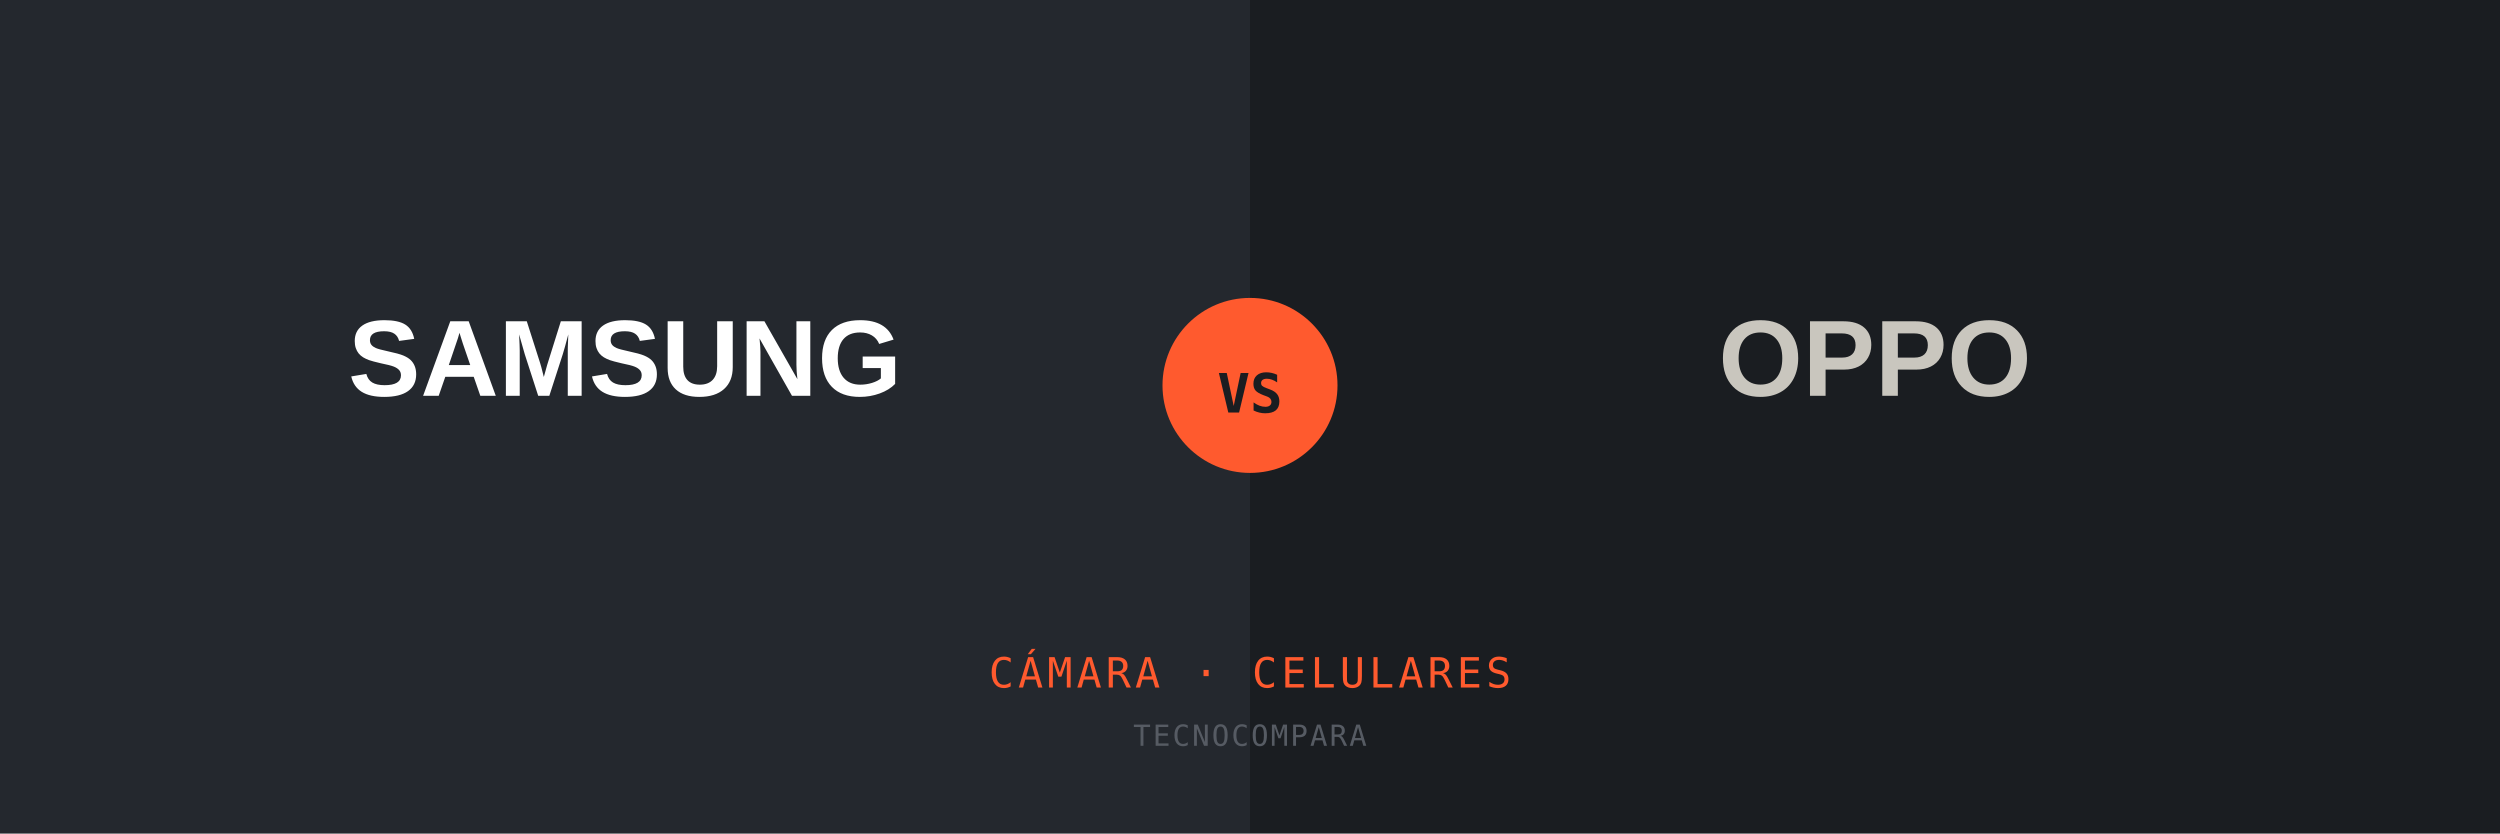
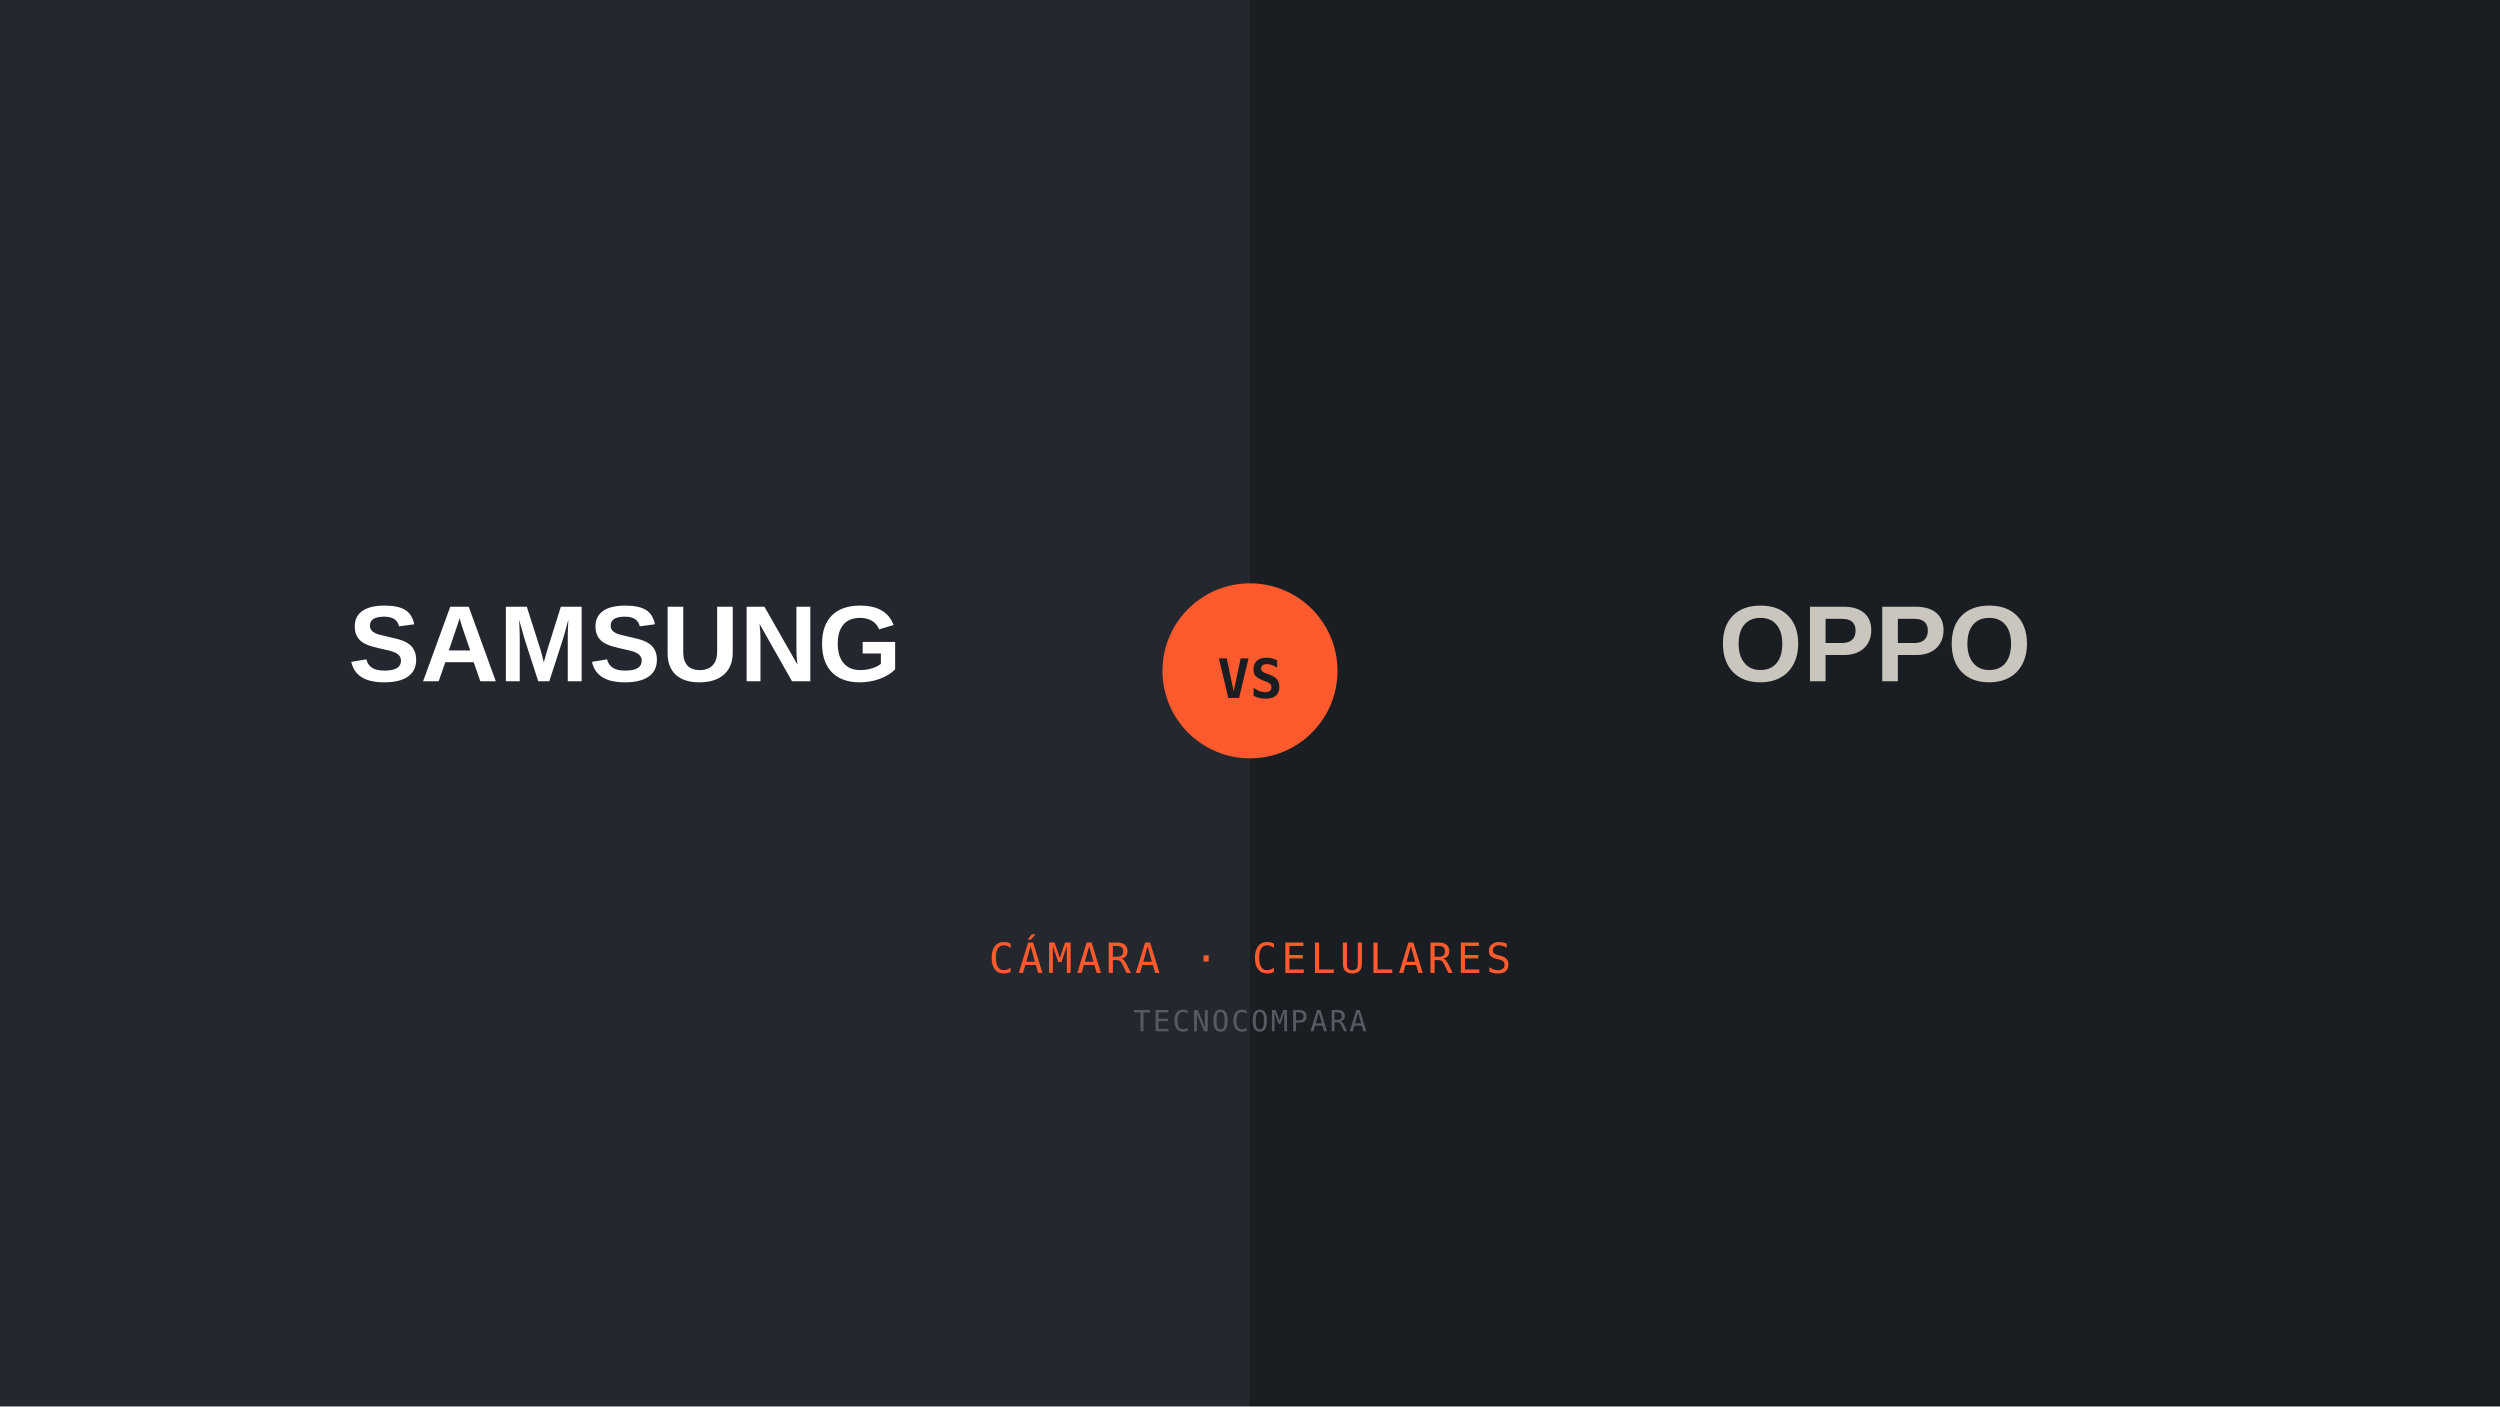
- <svg xmlns="http://www.w3.org/2000/svg" viewBox="0 0 1200 400">
-   <rect width="1200" height="400" fill="#1A1D21" />
-   <rect x="0" y="0" width="600" height="400" fill="#24282E" />
-   <rect x="600" y="0" width="600" height="400" fill="#1A1D21" />
-   <text x="300" y="190" font-family="'Space Grotesk', Arial, sans-serif" font-size="52" font-weight="700" fill="#FFFFFF" text-anchor="middle">SAMSUNG</text>
-   <text x="900" y="190" font-family="'Space Grotesk', Arial, sans-serif" font-size="52" font-weight="700" fill="#C9C6BE" text-anchor="middle">OPPO</text>
-   <circle cx="600" cy="185" r="42" fill="#FF5A2E" />
-   <text x="600" y="198" font-family="'JetBrains Mono', monospace" font-size="26" font-weight="600" fill="#1A1D21" text-anchor="middle">VS</text>
-   <text x="600" y="330" font-family="'JetBrains Mono', monospace" font-size="20" letter-spacing="2" fill="#FF5A2E" text-anchor="middle">CÁMARA · CELULARES</text>
-   <text x="600" y="358" font-family="'JetBrains Mono', monospace" font-size="14" letter-spacing="1" fill="#565B63" text-anchor="middle">TECNOCOMPARA</text>
+ <svg xmlns="http://www.w3.org/2000/svg" viewBox="0 0 1200 675">
+   <rect width="1200" height="675" fill="#1A1D21" />
+   <rect x="0" y="0" width="600" height="675" fill="#24282E" />
+   <rect x="600" y="0" width="600" height="675" fill="#1A1D21" />
+   <text x="300" y="327" font-family="'Space Grotesk', Arial, sans-serif" font-size="52" font-weight="700" fill="#FFFFFF" text-anchor="middle">SAMSUNG</text>
+   <text x="900" y="327" font-family="'Space Grotesk', Arial, sans-serif" font-size="52" font-weight="700" fill="#C9C6BE" text-anchor="middle">OPPO</text>
+   <circle cx="600" cy="322" r="42" fill="#FF5A2E" />
+   <text x="600" y="335" font-family="'JetBrains Mono', monospace" font-size="26" font-weight="600" fill="#1A1D21" text-anchor="middle">VS</text>
+   <text x="600" y="467" font-family="'JetBrains Mono', monospace" font-size="20" letter-spacing="2" fill="#FF5A2E" text-anchor="middle">CÁMARA · CELULARES</text>
+   <text x="600" y="495" font-family="'JetBrains Mono', monospace" font-size="14" letter-spacing="1" fill="#565B63" text-anchor="middle">TECNOCOMPARA</text>
</svg>
